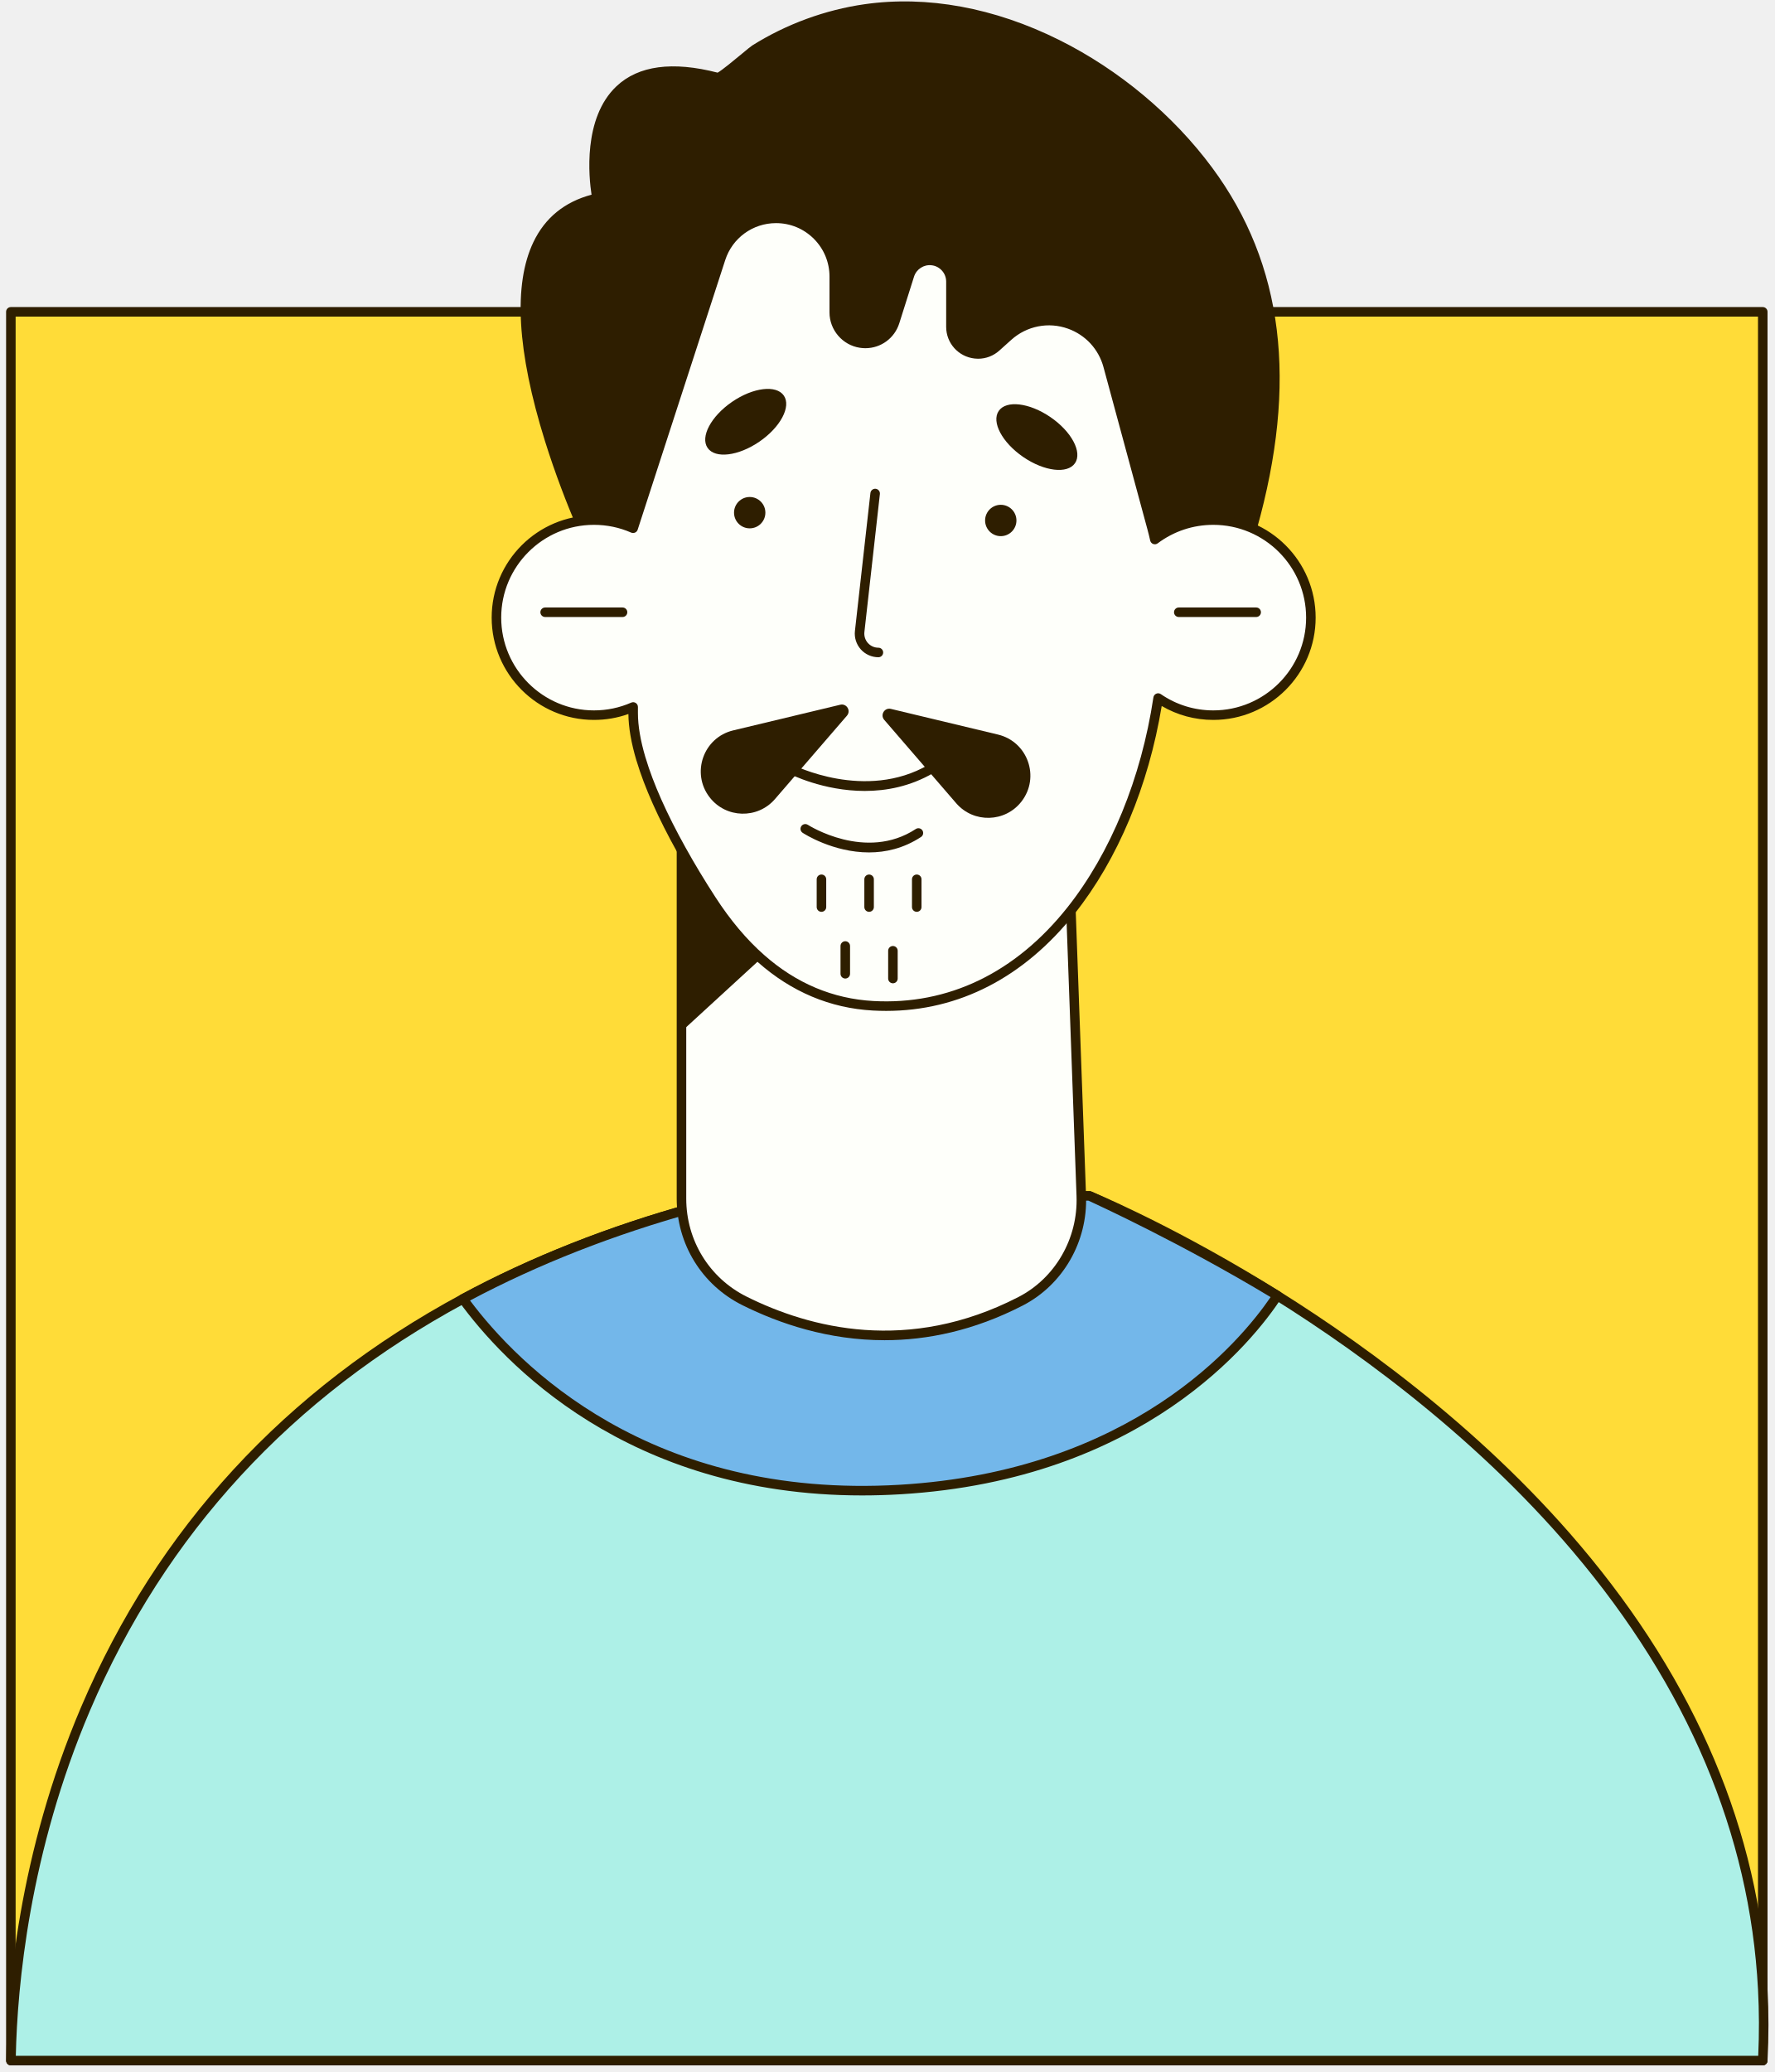
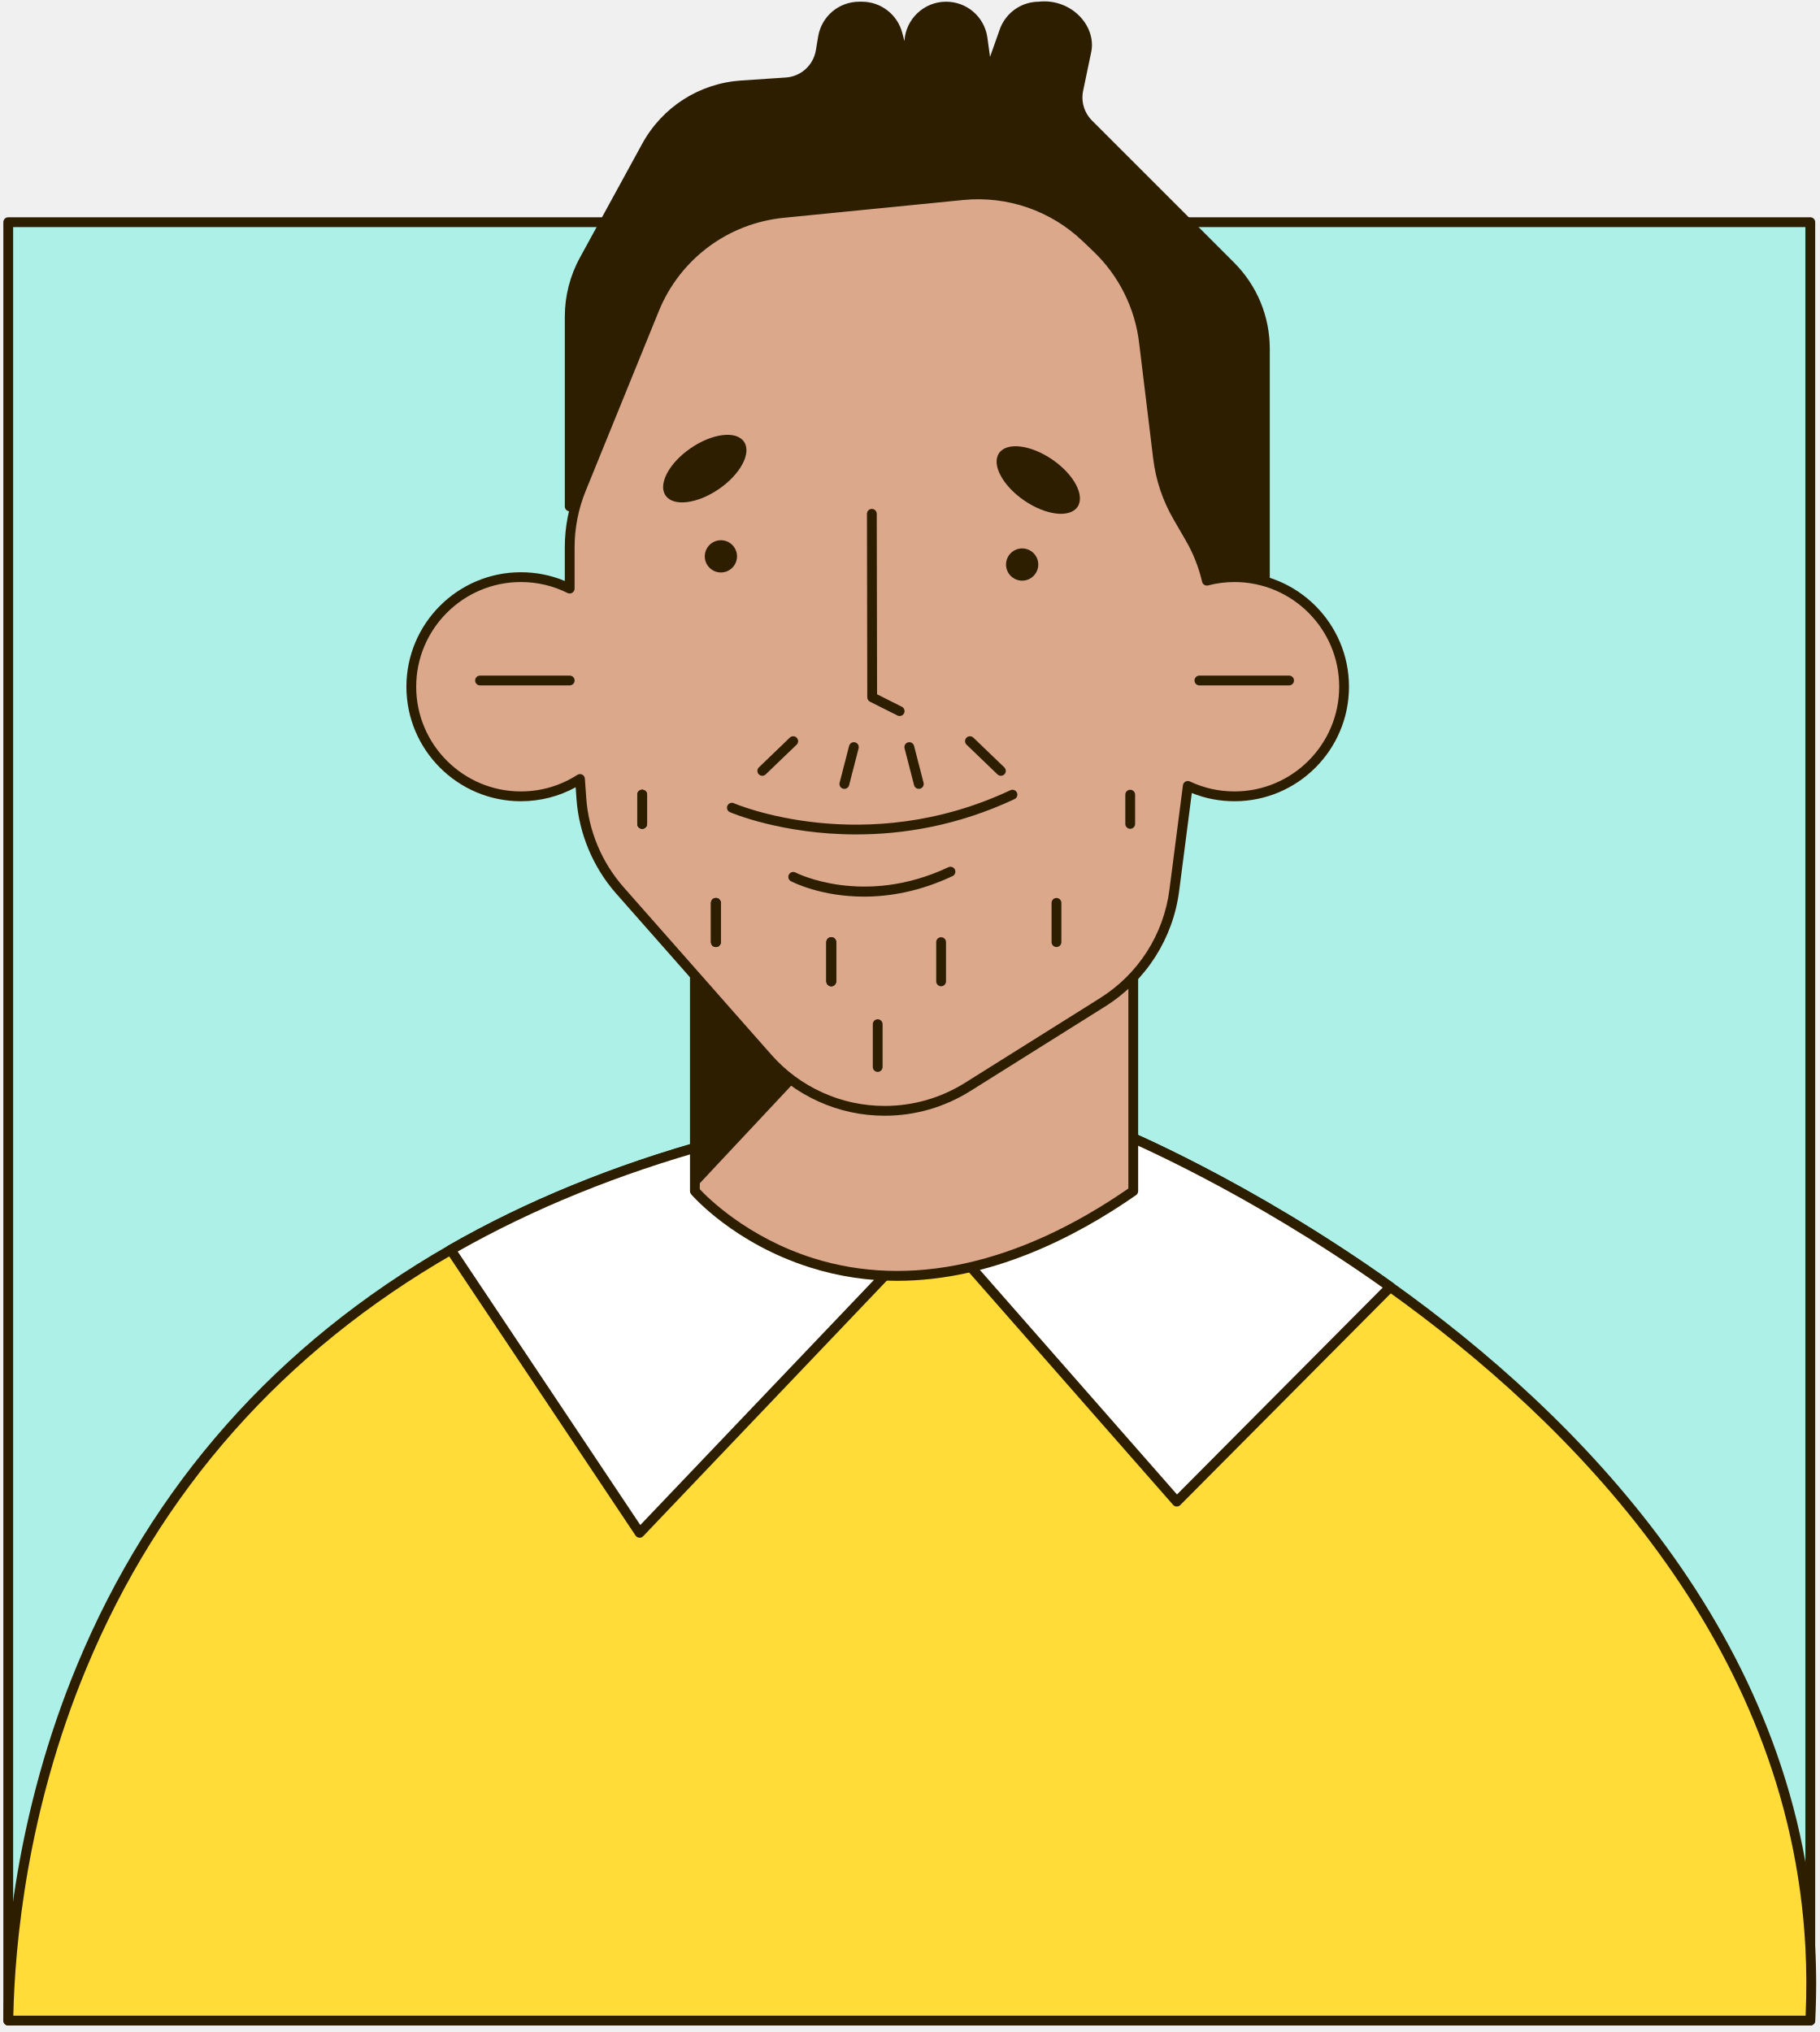
- <svg xmlns="http://www.w3.org/2000/svg" width="221" height="258" viewBox="0 0 221 258" fill="none">
-   <path d="M219.529 38.827H1.353V256.583H219.529V38.827Z" fill="#FFDC38" />
-   <path d="M219.529 257.176H1.353C1.024 257.176 0.759 256.91 0.759 256.583V38.827C0.759 38.5 1.024 38.234 1.353 38.234H219.529C219.857 38.234 220.123 38.5 220.123 38.827V256.583C220.123 256.91 219.857 257.176 219.529 257.176ZM1.946 255.989H218.936V39.421H1.946V255.989Z" fill="#2E1E00" />
-   <path d="M219.53 256.58H1.365C1.644 238.899 7.109 189.019 57.654 161.738C65.978 157.246 75.519 153.366 86.466 150.346C88.287 149.841 90.144 149.361 92.043 148.91H135.676C135.676 148.91 144.7 152.582 156.84 159.946C180.911 174.566 217.216 203.733 219.53 247.669C219.684 250.576 219.69 253.543 219.53 256.58Z" fill="#ADF0E7" />
-   <path d="M219.53 257.174H1.365C1.206 257.174 1.053 257.11 0.942 256.997C0.83 256.883 0.769 256.73 0.772 256.57C0.907 247.98 2.301 230.835 10.114 212.526C19.606 190.281 35.505 173.017 57.372 161.215C66.076 156.519 75.812 152.67 86.307 149.774C88.188 149.253 90.072 148.769 91.905 148.333C91.95 148.323 91.996 148.317 92.042 148.317H135.675C135.752 148.317 135.828 148.331 135.899 148.361C135.99 148.397 145.107 152.135 157.147 159.438C168.146 166.119 183.952 177.264 196.796 192.43C211.243 209.489 219.091 228.063 220.122 247.637C220.28 250.607 220.28 253.626 220.122 256.612C220.106 256.926 219.845 257.174 219.53 257.174ZM1.969 255.987H218.965C219.092 253.227 219.083 250.441 218.938 247.699C217.921 228.39 210.166 210.054 195.89 193.197C183.149 178.153 167.454 167.087 156.531 160.452C145.269 153.622 136.605 149.941 135.557 149.503H92.112C90.314 149.932 88.468 150.407 86.624 150.918C76.213 153.79 66.561 157.606 57.935 162.26C36.312 173.932 20.589 191 11.205 212.992C3.65 230.697 2.159 247.302 1.969 255.987Z" fill="#2E1E00" />
-   <path d="M159.078 161.326C152.231 171.763 136.895 183.995 112.108 185.47C80.977 187.323 64.245 170.809 57.653 161.737C65.978 157.246 75.518 153.366 86.465 150.345C88.287 149.841 90.144 149.361 92.042 148.91H135.675C135.675 148.911 146.938 153.963 159.078 161.326Z" fill="#73B7EA" />
-   <path d="M107.364 186.207C77.999 186.207 62.594 169.545 57.174 162.086C57.074 161.949 57.038 161.773 57.076 161.606C57.114 161.439 57.222 161.297 57.373 161.215C66.077 156.519 75.812 152.669 86.308 149.774C88.189 149.254 90.072 148.769 91.906 148.333C91.951 148.323 91.997 148.317 92.043 148.317H135.676C135.76 148.317 135.843 148.334 135.919 148.369C136.032 148.419 147.355 153.522 159.386 160.819C159.524 160.902 159.622 161.038 159.657 161.195C159.693 161.353 159.663 161.517 159.575 161.652C156.117 166.923 142.479 184.258 112.145 186.063C110.513 186.16 108.917 186.207 107.364 186.207ZM58.538 161.937C64.493 169.89 80.919 186.734 112.074 184.878C140.935 183.161 154.36 167.19 158.24 161.513C147.121 154.816 136.749 150.05 135.548 149.503H92.113C90.315 149.932 88.469 150.407 86.624 150.918C76.456 153.723 67.01 157.429 58.538 161.937Z" fill="#2E1E00" />
-   <path d="M127.099 162.033C112.991 169.298 100.403 165.817 92.717 161.985C87.894 159.58 84.87 154.633 84.87 149.244V97.315L132.952 101.824L133.374 113.388L134.662 148.92C134.86 154.378 131.956 159.532 127.099 162.033Z" fill="#FEFFFA" />
-   <path d="M110.161 166.879C103.16 166.879 97.072 164.819 92.452 162.516C87.409 160.002 84.276 154.916 84.276 149.244V97.316C84.276 97.149 84.347 96.99 84.47 96.877C84.593 96.765 84.758 96.708 84.924 96.725L133.007 101.234C133.304 101.262 133.534 101.505 133.545 101.803L135.254 148.898C135.462 154.624 132.368 159.987 127.371 162.561L127.099 162.033L127.371 162.561C121.273 165.7 115.456 166.879 110.161 166.879ZM85.463 97.966V149.243C85.463 154.463 88.344 159.141 92.982 161.453C100.85 165.376 113.108 168.57 126.828 161.504C131.418 159.141 134.26 154.209 134.069 148.941L132.379 102.366L85.463 97.966Z" fill="#2E1E00" />
-   <path d="M74.348 69.767C74.348 69.767 54.313 29.195 74.348 24.687C74.348 24.687 70.341 4.653 89.373 9.661C89.794 9.772 93.51 6.471 94.008 6.159C98.167 3.551 102.893 1.809 107.753 1.114C123.968 -1.201 141.012 8.437 150.483 21.232C160.457 34.708 160.308 50.258 155.939 65.759C155.939 65.761 152.986 76.236 152.986 76.236L74.348 69.767Z" fill="#2E1E00" />
-   <path d="M152.987 76.829C152.971 76.829 152.955 76.829 152.938 76.827L74.3 70.358C74.092 70.34 73.909 70.216 73.817 70.029C73.783 69.961 70.439 63.155 67.868 54.916C64.389 43.768 63.904 35.435 66.428 30.149C67.873 27.123 70.308 25.139 73.67 24.243C73.345 22.132 72.56 14.71 76.781 10.735C79.511 8.165 83.747 7.597 89.371 9.047C89.895 8.77 91.559 7.388 92.384 6.704C93.118 6.095 93.51 5.771 93.693 5.656C97.926 3.002 102.758 1.229 107.67 0.527C115.452 -0.584 123.834 0.954 131.912 4.976C139.342 8.675 146.107 14.322 150.96 20.879C159.851 32.892 161.667 47.625 156.511 65.921C156.491 65.99 153.558 76.397 153.558 76.397C153.486 76.654 153.251 76.829 152.987 76.829ZM74.736 69.203L152.548 75.605C155.372 65.587 155.372 65.587 155.377 65.572C160.418 47.68 158.665 33.283 150.006 21.585C139.796 7.791 122.456 -0.384 107.838 1.702C103.089 2.38 98.416 4.095 94.323 6.661C94.198 6.74 93.637 7.206 93.142 7.617C90.134 10.114 89.687 10.355 89.223 10.235C83.945 8.846 80.033 9.304 77.597 11.597C73.227 15.71 74.913 24.483 74.93 24.571C74.993 24.887 74.794 25.196 74.479 25.266C71.205 26.003 68.856 27.818 67.499 30.66C62.097 41.975 73.313 66.22 74.736 69.203Z" fill="#2E1E00" />
-   <path d="M163.253 76.904C163.253 83.615 157.812 89.05 151.102 89.05C148.551 89.05 146.183 88.266 144.231 86.92C142.79 96.478 139.129 106.149 133.374 113.388C127.387 120.911 119.134 125.812 108.733 125.236C103.162 124.928 98.575 122.721 94.772 119.357C92.434 117.304 90.393 114.806 88.607 112.047C87.492 110.326 86.169 108.19 84.869 105.847C82.888 102.293 80.948 98.269 79.832 94.526L79.826 94.52C79.221 92.491 78.853 90.545 78.853 88.8V88.029C77.358 88.688 75.709 89.05 73.97 89.05C67.266 89.05 61.825 83.615 61.825 76.904C61.825 70.194 67.266 64.759 73.97 64.759C75.709 64.759 77.358 65.121 78.853 65.779V65.762L89.752 32.203C90.719 29.213 93.508 27.19 96.647 27.19C98.652 27.19 100.462 28.003 101.773 29.314C103.084 30.625 103.897 32.441 103.897 34.44V38.908C103.897 40.812 105.292 42.432 107.172 42.717C107.368 42.747 107.57 42.764 107.766 42.764C109.421 42.764 110.922 41.691 111.432 40.065L113.266 34.268C113.646 33.07 114.82 32.298 116.078 32.441C116.749 32.512 117.33 32.832 117.751 33.301C118.173 33.77 118.428 34.387 118.428 35.063V40.7C118.428 42.42 119.721 43.862 121.43 44.052C121.555 44.064 121.679 44.076 121.81 44.076C122.634 44.076 123.435 43.773 124.058 43.209L125.554 41.869C127.642 39.994 130.591 39.418 133.225 40.373C134.394 40.795 135.426 41.489 136.245 42.373C137.064 43.263 137.669 44.343 137.995 45.547L143.472 65.762C143.596 66.225 143.715 66.699 143.822 67.18C145.851 65.661 148.373 64.759 151.102 64.759C157.812 64.76 163.253 70.194 163.253 76.904Z" fill="#FEFFFA" />
-   <path d="M110.363 125.875C109.812 125.875 109.258 125.859 108.7 125.829C103.386 125.534 98.568 123.506 94.379 119.801C92.136 117.832 90.026 115.331 88.109 112.369C86.726 110.235 85.461 108.137 84.351 106.134C81.972 101.868 80.266 98.037 79.28 94.75C79.271 94.73 79.264 94.71 79.258 94.69C78.609 92.515 78.274 90.569 78.26 88.904C76.891 89.395 75.452 89.643 73.97 89.643C66.946 89.643 61.232 83.929 61.232 76.904C61.232 69.881 66.946 64.166 73.97 64.166C75.532 64.166 77.046 64.442 78.481 64.986L89.188 32.02C90.237 28.776 93.235 26.597 96.647 26.597C98.741 26.597 100.711 27.412 102.193 28.895C103.675 30.376 104.491 32.346 104.491 34.44V38.908C104.491 40.506 105.682 41.892 107.261 42.131C107.439 42.158 107.61 42.171 107.766 42.171C109.192 42.171 110.438 41.253 110.866 39.888L112.7 34.089C113.166 32.619 114.615 31.68 116.145 31.851C116.929 31.935 117.658 32.309 118.193 32.905C118.727 33.499 119.021 34.266 119.021 35.063V40.7C119.021 42.118 120.085 43.306 121.496 43.463C121.592 43.472 121.699 43.483 121.81 43.483C122.495 43.483 123.152 43.23 123.66 42.77L125.158 41.427C127.414 39.402 130.582 38.784 133.427 39.816C134.663 40.261 135.788 41.006 136.681 41.97C137.572 42.939 138.224 44.122 138.569 45.392L144.045 65.607C144.097 65.802 144.148 65.997 144.198 66.195C146.256 64.865 148.625 64.166 151.102 64.166C158.129 64.166 163.847 69.881 163.847 76.904C163.847 83.929 158.129 89.643 151.102 89.643C148.819 89.643 146.616 89.046 144.676 87.906C143.036 97.857 139.205 107.008 133.838 113.757C127.51 121.71 119.423 125.875 110.363 125.875ZM80.379 94.297C80.387 94.317 80.394 94.337 80.401 94.357C81.359 97.573 83.037 101.342 85.388 105.558C86.486 107.538 87.736 109.612 89.105 111.724C90.963 114.594 93.001 117.012 95.163 118.911C99.149 122.437 103.725 124.365 108.765 124.644C118.098 125.158 126.447 121.141 132.909 113.019C138.309 106.226 142.122 96.927 143.644 86.831C143.675 86.629 143.808 86.457 143.996 86.376C144.184 86.294 144.4 86.316 144.568 86.431C146.488 87.756 148.748 88.456 151.102 88.456C157.475 88.456 162.66 83.274 162.66 76.904C162.66 70.534 157.475 65.352 151.102 65.352C148.584 65.352 146.19 66.149 144.177 67.655C144.016 67.776 143.805 67.806 143.616 67.736C143.427 67.666 143.286 67.505 143.243 67.309C143.138 66.837 143.021 66.371 142.899 65.916L137.423 45.703C137.129 44.615 136.57 43.603 135.808 42.775C135.046 41.951 134.082 41.313 133.024 40.932C130.59 40.049 127.88 40.578 125.95 42.31L124.455 43.652C123.73 44.307 122.79 44.669 121.81 44.669C121.66 44.669 121.516 44.657 121.374 44.643C119.352 44.418 117.834 42.724 117.834 40.7V35.063C117.834 34.559 117.648 34.074 117.31 33.698C116.971 33.321 116.511 33.083 116.016 33.031C115.047 32.917 114.126 33.517 113.831 34.447L111.998 40.244C111.414 42.106 109.713 43.358 107.766 43.358C107.55 43.358 107.321 43.34 107.084 43.304C104.929 42.978 103.304 41.088 103.304 38.908V34.44C103.304 32.663 102.611 30.991 101.354 29.733C100.096 28.476 98.424 27.783 96.647 27.783C93.751 27.783 91.207 29.633 90.317 32.386L79.424 65.923C79.386 66.063 79.299 66.188 79.178 66.268C79.009 66.377 78.797 66.403 78.614 66.323C77.153 65.679 75.59 65.352 73.97 65.352C67.6 65.352 62.419 70.534 62.419 76.904C62.419 83.274 67.6 88.456 73.97 88.456C75.59 88.456 77.153 88.13 78.614 87.486C78.798 87.406 79.009 87.423 79.178 87.533C79.345 87.642 79.446 87.829 79.446 88.029V88.8C79.446 90.36 79.76 92.209 80.379 94.297Z" fill="#2E1E00" />
-   <path d="M109.395 81.838C108.558 81.838 107.759 81.481 107.202 80.858C106.644 80.234 106.378 79.4 106.471 78.569L108.4 61.386C108.436 61.06 108.737 60.825 109.056 60.862C109.382 60.899 109.616 61.192 109.579 61.518L107.65 78.7C107.595 79.197 107.754 79.694 108.086 80.067C108.419 80.439 108.896 80.652 109.395 80.652C109.722 80.652 109.988 80.918 109.988 81.245C109.988 81.572 109.722 81.838 109.395 81.838Z" fill="#2E1E00" />
-   <path d="M107.698 98.487C102.511 98.487 98.406 96.405 98.149 96.271C97.859 96.12 97.745 95.763 97.895 95.472C98.046 95.181 98.403 95.067 98.695 95.217C98.785 95.264 107.765 99.805 115.633 95.231C115.917 95.067 116.28 95.163 116.444 95.446C116.609 95.73 116.513 96.093 116.23 96.257C113.352 97.93 110.38 98.487 107.698 98.487Z" fill="#2E1E00" />
-   <path d="M108.221 106.14C103.772 106.14 100.179 103.842 99.963 103.701C99.688 103.522 99.611 103.155 99.79 102.881C99.968 102.606 100.335 102.528 100.611 102.707C100.682 102.754 107.832 107.309 114.051 103.226C114.326 103.046 114.693 103.123 114.873 103.396C115.053 103.67 114.976 104.038 114.703 104.218C112.525 105.647 110.282 106.14 108.221 106.14Z" fill="#2E1E00" />
-   <path d="M104.646 87.751L91.308 90.948C87.597 91.837 86.04 96.258 88.374 99.277C90.407 101.907 94.341 102.013 96.513 99.497L105.476 89.115C106.008 88.499 105.438 87.562 104.646 87.751Z" fill="#2E1E00" />
-   <path d="M110.948 88.269L124.286 91.466C127.997 92.355 129.554 96.776 127.22 99.795C125.187 102.425 121.253 102.531 119.081 100.015L110.118 89.633C109.586 89.016 110.156 88.08 110.948 88.269Z" fill="#2E1E00" />
-   <path d="M77.53 76.829H67.891C67.564 76.829 67.298 76.563 67.298 76.236C67.298 75.908 67.564 75.642 67.891 75.642H77.53C77.857 75.642 78.123 75.908 78.123 76.236C78.123 76.564 77.857 76.829 77.53 76.829Z" fill="#2E1E00" />
-   <path d="M156.442 76.829H146.803C146.476 76.829 146.21 76.563 146.21 76.236C146.21 75.908 146.476 75.642 146.803 75.642H156.442C156.769 75.642 157.035 75.908 157.035 76.236C157.035 76.564 156.769 76.829 156.442 76.829Z" fill="#2E1E00" />
-   <path d="M94.57 54.995C91.947 56.793 89.061 57.139 88.122 55.77C87.183 54.4 88.549 51.833 91.171 50.036C93.794 48.239 96.68 47.892 97.619 49.261C98.557 50.632 97.193 53.199 94.57 54.995Z" fill="#2E1E00" />
-   <path d="M127.428 56.902C130.051 58.699 132.937 59.046 133.876 57.676C134.815 56.307 133.449 53.74 130.827 51.943C128.205 50.145 125.318 49.799 124.379 51.168C123.441 52.538 124.806 55.105 127.428 56.902Z" fill="#2E1E00" />
-   <path d="M95.318 63.836C95.318 64.914 94.444 65.788 93.367 65.788C92.29 65.788 91.415 64.914 91.415 63.836C91.415 62.759 92.29 61.885 93.367 61.885C94.444 61.885 95.318 62.759 95.318 63.836Z" fill="#2E1E00" />
-   <path d="M126.585 64.808C126.585 65.886 125.712 66.76 124.634 66.76C123.556 66.76 122.682 65.886 122.682 64.808C122.682 63.731 123.556 62.857 124.634 62.857C125.712 62.857 126.585 63.731 126.585 64.808Z" fill="#2E1E00" />
-   <path d="M102.303 113.538C101.975 113.538 101.709 113.273 101.709 112.945V109.487C101.709 109.16 101.975 108.894 102.303 108.894C102.63 108.894 102.896 109.16 102.896 109.487V112.946C102.896 113.273 102.63 113.538 102.303 113.538Z" fill="#2E1E00" />
-   <path d="M105.27 121.845C104.942 121.845 104.676 121.579 104.676 121.252V117.794C104.676 117.466 104.942 117.2 105.27 117.2C105.597 117.2 105.863 117.466 105.863 117.794V121.252C105.863 121.58 105.597 121.845 105.27 121.845Z" fill="#2E1E00" />
-   <path d="M111.203 122.438C110.875 122.438 110.609 122.173 110.609 121.845V118.387C110.609 118.06 110.875 117.794 111.203 117.794C111.53 117.794 111.796 118.06 111.796 118.387V121.846C111.796 122.173 111.53 122.438 111.203 122.438Z" fill="#2E1E00" />
-   <path d="M108.236 113.538C107.908 113.538 107.643 113.273 107.643 112.945V109.487C107.643 109.16 107.908 108.894 108.236 108.894C108.563 108.894 108.829 109.16 108.829 109.487V112.946C108.829 113.273 108.563 113.538 108.236 113.538Z" fill="#2E1E00" />
-   <path d="M114.169 113.538C113.842 113.538 113.576 113.273 113.576 112.945V109.487C113.576 109.16 113.842 108.894 114.169 108.894C114.497 108.894 114.763 109.16 114.763 109.487V112.946C114.763 113.273 114.497 113.538 114.169 113.538Z" fill="#2E1E00" />
-   <path d="M94.772 119.357L84.87 128.441V105.847C86.169 108.191 87.492 110.327 88.608 112.048C90.394 114.806 92.435 117.304 94.772 119.357Z" fill="#2E1E00" />
+ <svg xmlns="http://www.w3.org/2000/svg" width="231" height="258" viewBox="0 0 231 258" fill="none">
+   <path d="M229.833 28.209H1.046V256.554H229.833V28.209Z" fill="#ADF0E7" />
+   <path d="M229.832 257.176H1.046C0.703 257.176 0.424 256.897 0.424 256.554V28.209C0.424 27.866 0.703 27.587 1.046 27.587H229.833C230.177 27.587 230.455 27.866 230.455 28.209V256.554C230.455 256.897 230.176 257.176 229.832 257.176ZM1.668 255.932H229.211V28.831H1.668V255.932Z" fill="#2E1E00" />
+   <path d="M229.831 256.554H1.057C1.343 238.349 6.874 187.611 57.221 158.692C66.603 153.304 77.541 148.675 90.296 145.153C92.206 144.625 94.153 144.121 96.144 143.648H141.899C141.899 143.648 158.044 150.212 176.504 163.402C200.228 180.35 227.778 208.242 229.831 247.209C229.992 250.257 229.999 253.368 229.831 256.554Z" fill="#FFDC38" />
+   <path d="M229.831 257.176H1.057C0.89 257.176 0.731 257.109 0.614 256.991C0.497 256.872 0.433 256.711 0.435 256.544C0.573 247.769 1.972 230.237 9.792 211.402C19.265 188.586 35.118 170.67 56.911 158.152C66.763 152.494 77.941 147.919 90.13 144.554C92.105 144.007 94.08 143.499 96.001 143.042C96.048 143.032 96.096 143.026 96.144 143.026H141.899C141.979 143.026 142.059 143.041 142.134 143.072C142.296 143.138 158.558 149.814 176.866 162.896C200.163 179.539 228.37 207.671 230.453 247.176C230.618 250.287 230.618 253.454 230.453 256.587C230.435 256.917 230.162 257.176 229.831 257.176ZM1.691 255.932H229.238C229.372 253.035 229.362 250.114 229.209 247.242C227.153 208.231 199.217 180.392 176.143 163.908C158.744 151.477 143.233 144.878 141.775 144.27H96.217C94.333 144.718 92.396 145.217 90.462 145.753C78.371 149.09 67.292 153.626 57.53 159.231C35.98 171.61 20.305 189.323 10.94 211.879C3.384 230.082 1.885 247.055 1.691 255.932Z" fill="#2E1E00" />
+   <path d="M120.67 153.217L81.205 194.623L57.22 158.693C66.602 153.304 77.54 148.676 90.295 145.154C92.205 144.625 94.152 144.121 96.143 143.648H98.401L120.67 153.217Z" fill="white" />
+   <path d="M81.206 195.245C81.188 195.245 81.169 195.244 81.153 195.242C80.963 195.226 80.794 195.125 80.689 194.968L56.704 159.037C56.608 158.894 56.576 158.717 56.615 158.55C56.654 158.382 56.761 158.238 56.911 158.152C66.764 152.494 77.941 147.919 90.131 144.554C92.105 144.007 94.08 143.498 96.001 143.042C96.048 143.032 96.096 143.026 96.145 143.026H98.403C98.487 143.026 98.572 143.043 98.65 143.076L120.916 152.645C121.104 152.726 121.24 152.893 121.281 153.092C121.321 153.291 121.262 153.499 121.121 153.646L81.657 195.052C81.538 195.176 81.375 195.245 81.206 195.245ZM58.109 158.902L81.292 193.631L119.603 153.435L98.275 144.27H96.217C94.334 144.718 92.398 145.217 90.462 145.753C78.611 149.025 67.73 153.448 58.109 158.902Z" fill="#2E1E00" />
+   <path d="M176.505 163.402L149.402 190.66L120.67 157.927L131.11 143.648H141.899C141.899 143.648 158.045 150.212 176.505 163.402Z" fill="white" />
+   <path d="M149.401 191.281C149.395 191.281 149.389 191.281 149.383 191.281C149.211 191.276 149.048 191.199 148.933 191.07L120.202 158.337C120.01 158.118 119.995 157.795 120.167 157.56L130.607 143.281C130.724 143.121 130.911 143.026 131.11 143.026H141.898C141.979 143.026 142.058 143.041 142.133 143.072C142.295 143.138 158.558 149.815 176.865 162.896C177.014 163.002 177.109 163.168 177.123 163.35C177.138 163.532 177.074 163.711 176.945 163.841L149.842 191.099C149.727 191.216 149.567 191.281 149.401 191.281ZM121.467 157.891L149.43 189.749L175.546 163.483C158.397 151.331 143.217 144.872 141.775 144.27H131.427L121.467 157.891Z" fill="#2E1E00" />
+   <path d="M143.877 118.4V151.233C109.103 175.485 88.223 151.233 88.223 151.233V115.955L119.656 117.337L143.877 118.4Z" fill="#DCA88B" />
+   <path d="M113.905 162.623C110.289 162.623 106.576 162.109 102.823 160.92C93.198 157.87 87.969 151.891 87.752 151.638C87.655 151.525 87.601 151.381 87.601 151.232V115.955C87.601 115.785 87.67 115.622 87.794 115.505C87.916 115.388 88.086 115.327 88.251 115.333L143.904 117.778C144.236 117.793 144.499 118.067 144.499 118.4V151.232C144.499 151.435 144.4 151.626 144.233 151.743C136.548 157.101 125.754 162.623 113.905 162.623ZM88.845 150.992C89.764 151.977 94.827 157.097 103.259 159.753C115.491 163.604 129.315 160.545 143.255 150.906V118.995L88.845 116.605V150.992Z" fill="#2E1E00" />
+   <path d="M119.655 117.336L88.223 150.902V115.955L119.655 117.336Z" fill="#2E1E00" />
+   <path d="M72.33 64.299V40.186C72.33 37.686 72.958 35.227 74.157 33.034L82.073 18.559C84.519 14.089 89.077 11.178 94.16 10.839L99.794 10.463C102.008 10.315 103.83 8.665 104.195 6.476L104.484 4.745C104.859 2.49 106.809 0.838 109.095 0.838H109.427C111.552 0.838 113.409 2.272 113.949 4.328L114.447 6.23C114.597 6.803 115.44 6.694 115.44 6.103V5.513C115.44 2.931 117.532 0.838 120.115 0.838C122.4 0.838 124.351 2.49 124.727 4.745L125.146 7.782C125.218 8.305 125.945 8.379 126.121 7.881L127.58 3.759C128.294 1.994 130.008 0.838 131.913 0.838C135.604 0.398 138.541 3.566 137.934 6.47L136.907 11.389C136.577 12.969 137.066 14.609 138.207 15.75L156.225 33.768C159.02 36.563 160.591 40.355 160.591 44.308V78.358L72.33 64.299Z" fill="#2E1E00" />
+   <path d="M160.589 78.981C160.556 78.981 160.524 78.978 160.492 78.972L72.233 64.914C71.931 64.866 71.709 64.605 71.709 64.3V40.187C71.709 37.59 72.367 35.014 73.612 32.736L81.529 18.261C84.088 13.58 88.796 10.573 94.12 10.218L99.754 9.843C101.689 9.714 103.263 8.287 103.582 6.374L103.87 4.643C104.298 2.078 106.496 0.216 109.095 0.216H109.427C111.834 0.216 113.941 1.843 114.55 4.17L114.825 5.22C114.979 2.435 117.292 0.216 120.114 0.216C122.714 0.216 124.913 2.078 125.339 4.643L125.694 7.218L126.992 3.552C127.811 1.527 129.721 0.231 131.875 0.216C133.868 -0.01 135.854 0.725 137.192 2.185C138.35 3.45 138.856 5.099 138.542 6.597L137.515 11.517C137.227 12.896 137.649 14.314 138.645 15.311L156.663 33.328C159.596 36.261 161.211 40.161 161.211 44.309V78.358C161.211 78.541 161.132 78.714 160.993 78.832C160.879 78.928 160.736 78.981 160.589 78.981ZM72.952 63.768L159.966 77.629V44.309C159.966 40.493 158.481 36.907 155.783 34.208L137.765 16.191C136.471 14.896 135.921 13.053 136.297 11.262L137.324 6.343C137.555 5.235 137.162 3.996 136.273 3.026C135.198 1.851 133.596 1.263 131.985 1.457C131.961 1.459 131.937 1.461 131.912 1.461C130.253 1.461 128.778 2.455 128.155 3.993L126.706 8.089C126.53 8.588 126.056 8.89 125.53 8.834C125.003 8.781 124.601 8.392 124.528 7.867L124.109 4.83C123.785 2.885 122.104 1.461 120.114 1.461C117.879 1.461 116.061 3.279 116.061 5.514V6.103C116.061 6.677 115.648 7.147 115.079 7.22C114.508 7.294 113.99 6.943 113.845 6.389L113.346 4.486C112.879 2.705 111.267 1.461 109.426 1.461H109.094C107.105 1.461 105.423 2.885 105.096 4.848L104.808 6.579C104.393 9.064 102.349 10.916 99.835 11.084L94.2 11.46C89.304 11.786 84.974 14.552 82.619 18.858L74.702 33.333C73.556 35.428 72.952 37.798 72.952 40.187V63.768H72.952Z" fill="#2E1E00" />
+   <path d="M170.643 87.191C170.643 94.875 164.415 101.109 156.732 101.109C154.61 101.109 152.6 100.637 150.802 99.784L149.091 113.018C148.338 118.891 144.991 124.118 139.977 127.266L122.849 138.011C119.694 139.989 116.048 141.041 112.321 141.041C109.478 141.041 106.703 140.432 104.171 139.286C101.639 138.141 99.342 136.461 97.464 134.327L78.705 113.056C75.838 109.802 74.113 105.696 73.809 101.365L73.635 98.908C71.47 100.307 68.894 101.11 66.131 101.11C58.447 101.11 52.22 94.876 52.22 87.192C52.22 79.508 58.448 73.28 66.131 73.28C68.358 73.28 70.461 73.803 72.328 74.736V69.541C72.328 66.984 72.826 64.445 73.791 62.081L83.06 39.285C85.829 32.472 92.145 27.756 99.461 27.034L122.245 24.775C127.993 24.209 133.705 26.175 137.88 30.163L139.255 31.476C142.571 34.643 144.686 38.868 145.234 43.422L147.019 58.111C147.337 60.774 148.202 63.35 149.552 65.671L151.057 68.272C152.053 69.983 152.781 71.824 153.222 73.729C154.342 73.436 155.518 73.281 156.732 73.281C164.415 73.28 170.643 79.507 170.643 87.191Z" fill="#DCA88B" />
+   <path d="M112.32 141.663C109.399 141.663 106.57 141.054 103.913 139.853C101.252 138.65 98.924 136.929 96.996 134.739L78.238 113.467C75.293 110.126 73.5 105.844 73.187 101.409L73.085 99.959C70.966 101.121 68.582 101.732 66.129 101.732C58.116 101.732 51.597 95.209 51.597 87.192C51.597 79.177 58.116 72.657 66.129 72.657C68.073 72.657 69.943 73.03 71.705 73.766V69.54C71.705 66.887 72.212 64.299 73.213 61.845L82.483 39.049C85.347 32.003 91.829 27.161 99.399 26.414L122.182 24.156C128.12 23.572 133.998 25.596 138.309 29.713L139.684 31.026C143.097 34.286 145.288 38.661 145.851 43.347L147.637 58.036C147.945 60.629 148.77 63.092 150.088 65.358L151.595 67.959C152.512 69.536 153.212 71.223 153.676 72.98C154.676 72.766 155.7 72.657 156.731 72.657C164.744 72.657 171.265 79.177 171.265 87.192C171.265 95.209 164.744 101.732 156.731 101.732C154.847 101.732 153.027 101.381 151.311 100.688L149.707 113.098C148.929 119.174 145.502 124.531 140.306 127.793L123.178 138.538C119.918 140.582 116.163 141.663 112.32 141.663ZM73.634 98.285C73.729 98.285 73.825 98.307 73.912 98.35C74.108 98.448 74.239 98.644 74.255 98.863L74.429 101.32C74.722 105.486 76.406 109.507 79.171 112.644L97.93 133.916C99.741 135.973 101.927 137.589 104.426 138.719C106.92 139.846 109.576 140.418 112.32 140.418C115.929 140.418 119.455 139.403 122.517 137.483L139.646 126.738C144.524 123.675 147.742 118.646 148.473 112.938L150.184 99.704C150.21 99.506 150.328 99.333 150.503 99.238C150.679 99.142 150.888 99.137 151.068 99.221C152.84 100.061 154.745 100.487 156.731 100.487C164.059 100.487 170.021 94.523 170.021 87.191C170.021 79.863 164.059 73.901 156.731 73.901C155.594 73.901 154.467 74.046 153.38 74.329C153.216 74.371 153.044 74.346 152.9 74.26C152.757 74.172 152.653 74.031 152.616 73.868C152.186 72.012 151.48 70.235 150.519 68.583L149.013 65.981C147.608 63.569 146.729 60.945 146.401 58.184L144.616 43.495C144.086 39.095 142.031 34.987 138.824 31.925L137.449 30.612C133.402 26.747 127.888 24.843 122.304 25.393L99.52 27.652C92.411 28.354 86.325 32.9 83.636 39.517L74.365 62.314C73.426 64.618 72.949 67.049 72.949 69.54V74.735C72.949 74.951 72.837 75.15 72.654 75.264C72.471 75.378 72.241 75.388 72.049 75.291C70.204 74.369 68.213 73.901 66.129 73.901C58.802 73.901 52.84 79.863 52.84 87.191C52.84 94.523 58.802 100.487 66.129 100.487C68.689 100.487 71.168 99.759 73.296 98.384C73.399 98.319 73.516 98.285 73.634 98.285Z" fill="#2E1E00" />
+   <path d="M108.704 105.946C99.258 105.946 92.774 103.17 92.67 103.124C92.355 102.985 92.213 102.618 92.351 102.304C92.489 101.99 92.857 101.847 93.171 101.984C93.333 102.056 109.718 109.049 128.277 100.334C128.588 100.187 128.959 100.322 129.104 100.633C129.249 100.944 129.116 101.315 128.805 101.461C121.513 104.885 114.543 105.946 108.704 105.946Z" fill="#2E1E00" />
+   <path d="M109.69 113.844C104.229 113.844 100.649 112.008 100.417 111.886C100.113 111.725 99.997 111.35 100.157 111.046C100.317 110.742 100.694 110.625 100.997 110.784C101.083 110.829 109.634 115.187 120.405 110.11C120.718 109.963 121.087 110.097 121.233 110.408C121.379 110.719 121.246 111.089 120.936 111.236C116.738 113.213 112.89 113.844 109.69 113.844Z" fill="#2E1E00" />
+   <path d="M72.33 87.024H60.944C60.6 87.024 60.322 86.745 60.322 86.402C60.322 86.058 60.6 85.78 60.944 85.78H72.33C72.673 85.78 72.952 86.058 72.952 86.402C72.952 86.745 72.673 87.024 72.33 87.024Z" fill="#2E1E00" />
+   <path d="M163.661 87.024H152.275C151.931 87.024 151.653 86.745 151.653 86.402C151.653 86.058 151.931 85.78 152.275 85.78H163.661C164.005 85.78 164.283 86.058 164.283 86.402C164.283 86.745 164.005 87.024 163.661 87.024Z" fill="#2E1E00" />
+   <path d="M114.218 90.912C114.125 90.912 114.029 90.891 113.939 90.847L110.452 89.095C110.242 88.989 110.109 88.775 110.108 88.54L110.067 65.242C110.067 64.898 110.344 64.619 110.688 64.618H110.69C111.032 64.618 111.311 64.896 111.312 65.239L111.352 88.155L114.499 89.735C114.805 89.889 114.929 90.264 114.775 90.57C114.665 90.787 114.446 90.912 114.218 90.912Z" fill="#2E1E00" />
+   <path d="M96.779 98.499C96.616 98.499 96.454 98.435 96.331 98.308C96.093 98.061 96.101 97.667 96.348 97.429L100.275 93.653C100.522 93.416 100.916 93.422 101.155 93.671C101.393 93.919 101.385 94.313 101.137 94.551L97.21 98.326C97.09 98.442 96.935 98.499 96.779 98.499Z" fill="#2E1E00" />
+   <path d="M107.198 100.161C107.147 100.161 107.095 100.155 107.043 100.141C106.71 100.055 106.51 99.716 106.596 99.383L107.803 94.702C107.888 94.37 108.226 94.171 108.561 94.255C108.894 94.341 109.094 94.681 109.008 95.013L107.801 99.694C107.729 99.975 107.475 100.161 107.198 100.161Z" fill="#2E1E00" />
+   <path d="M127.071 98.499C126.916 98.499 126.76 98.442 126.64 98.326L122.713 94.551C122.466 94.313 122.457 93.919 122.696 93.671C122.934 93.424 123.327 93.416 123.575 93.653L127.503 97.429C127.75 97.667 127.758 98.061 127.52 98.308C127.397 98.436 127.234 98.499 127.071 98.499Z" fill="#2E1E00" />
+   <path d="M116.652 100.161C116.375 100.161 116.121 99.975 116.049 99.694L114.842 95.013C114.756 94.68 114.956 94.341 115.289 94.255C115.623 94.171 115.961 94.369 116.047 94.702L117.255 99.383C117.34 99.716 117.14 100.055 116.808 100.141C116.755 100.154 116.703 100.161 116.652 100.161Z" fill="#2E1E00" />
+   <path d="M81.529 105.231C81.186 105.231 80.907 104.953 80.907 104.609V100.897C80.907 100.554 81.186 100.275 81.529 100.275C81.873 100.275 82.152 100.554 82.152 100.897V104.609C82.152 104.953 81.873 105.231 81.529 105.231Z" fill="#2E1E00" />
+   <path d="M90.89 120.242C90.547 120.242 90.268 119.963 90.268 119.62V114.637C90.268 114.293 90.547 114.015 90.89 114.015C91.234 114.015 91.512 114.293 91.512 114.637V119.62C91.512 119.964 91.234 120.242 90.89 120.242Z" fill="#2E1E00" />
+   <path d="M105.537 125.225C105.194 125.225 104.915 124.946 104.915 124.603V119.62C104.915 119.276 105.194 118.998 105.537 118.998C105.881 118.998 106.159 119.276 106.159 119.62V124.603C106.159 124.946 105.881 125.225 105.537 125.225Z" fill="#2E1E00" />
+   <path d="M81.529 105.231C81.186 105.231 80.907 104.953 80.907 104.609V100.897C80.907 100.554 81.186 100.275 81.529 100.275C81.873 100.275 82.152 100.554 82.152 100.897V104.609C82.152 104.953 81.873 105.231 81.529 105.231Z" fill="#2E1E00" />
+   <path d="M90.89 120.242C90.547 120.242 90.268 119.963 90.268 119.62V114.637C90.268 114.293 90.547 114.015 90.89 114.015C91.234 114.015 91.512 114.293 91.512 114.637V119.62C91.512 119.964 91.234 120.242 90.89 120.242Z" fill="#2E1E00" />
+   <path d="M105.537 125.225C105.194 125.225 104.915 124.946 104.915 124.603V119.62C104.915 119.276 105.194 118.998 105.537 118.998C105.881 118.998 106.159 119.276 106.159 119.62V124.603C106.159 124.946 105.881 125.225 105.537 125.225Z" fill="#2E1E00" />
+   <path d="M81.529 105.231C81.186 105.231 80.907 104.953 80.907 104.609V100.897C80.907 100.554 81.186 100.275 81.529 100.275C81.873 100.275 82.152 100.554 82.152 100.897V104.609C82.152 104.953 81.873 105.231 81.529 105.231Z" fill="#2E1E00" />
+   <path d="M90.89 120.242C90.547 120.242 90.268 119.963 90.268 119.62V114.637C90.268 114.293 90.547 114.015 90.89 114.015C91.234 114.015 91.512 114.293 91.512 114.637V119.62C91.512 119.964 91.234 120.242 90.89 120.242Z" fill="#2E1E00" />
+   <path d="M105.537 125.225C105.194 125.225 104.915 124.946 104.915 124.603V119.62C104.915 119.276 105.194 118.998 105.537 118.998C105.881 118.998 106.159 119.276 106.159 119.62V124.603C106.159 124.946 105.881 125.225 105.537 125.225Z" fill="#2E1E00" />
+   <path d="M143.49 105.231C143.146 105.231 142.868 104.953 142.868 104.609V100.897C142.868 100.554 143.146 100.275 143.49 100.275C143.834 100.275 144.112 100.554 144.112 100.897V104.609C144.112 104.953 143.834 105.231 143.49 105.231Z" fill="#2E1E00" />
+   <path d="M134.128 120.242C133.784 120.242 133.506 119.963 133.506 119.62V114.637C133.506 114.293 133.784 114.015 134.128 114.015C134.472 114.015 134.75 114.293 134.75 114.637V119.62C134.75 119.964 134.472 120.242 134.128 120.242Z" fill="#2E1E00" />
+   <path d="M119.482 125.225C119.137 125.225 118.86 124.946 118.86 124.603V119.62C118.86 119.276 119.137 118.998 119.482 118.998C119.826 118.998 120.104 119.276 120.104 119.62V124.603C120.104 124.946 119.826 125.225 119.482 125.225Z" fill="#2E1E00" />
+   <path d="M111.431 136.096C111.087 136.096 110.809 135.818 110.809 135.474V130.038C110.809 129.695 111.087 129.416 111.431 129.416C111.774 129.416 112.053 129.695 112.053 130.038V135.474C112.053 135.818 111.774 136.096 111.431 136.096Z" fill="#2E1E00" />
+   <path d="M91.26 62.1C88.51 63.984 85.483 64.348 84.499 62.912C83.514 61.476 84.947 58.783 87.697 56.899C90.447 55.014 93.473 54.651 94.457 56.087C95.442 57.523 94.01 60.215 91.26 62.1Z" fill="#2E1E00" />
+   <path d="M130.035 63.549C132.785 65.434 135.812 65.797 136.797 64.361C137.781 62.925 136.349 60.233 133.599 58.349C130.849 56.464 127.822 56.101 126.838 57.537C125.854 58.973 127.285 61.666 130.035 63.549Z" fill="#2E1E00" />
+   <path d="M93.571 70.64C93.571 71.769 92.655 72.686 91.525 72.686C90.396 72.686 89.478 71.769 89.478 70.64C89.478 69.51 90.396 68.593 91.525 68.593C92.655 68.593 93.571 69.51 93.571 70.64Z" fill="#2E1E00" />
+   <path d="M131.818 71.678C131.818 72.809 130.901 73.725 129.771 73.725C128.642 73.725 127.725 72.809 127.725 71.678C127.725 70.548 128.642 69.632 129.771 69.632C130.901 69.632 131.818 70.548 131.818 71.678Z" fill="#2E1E00" />
</svg>
